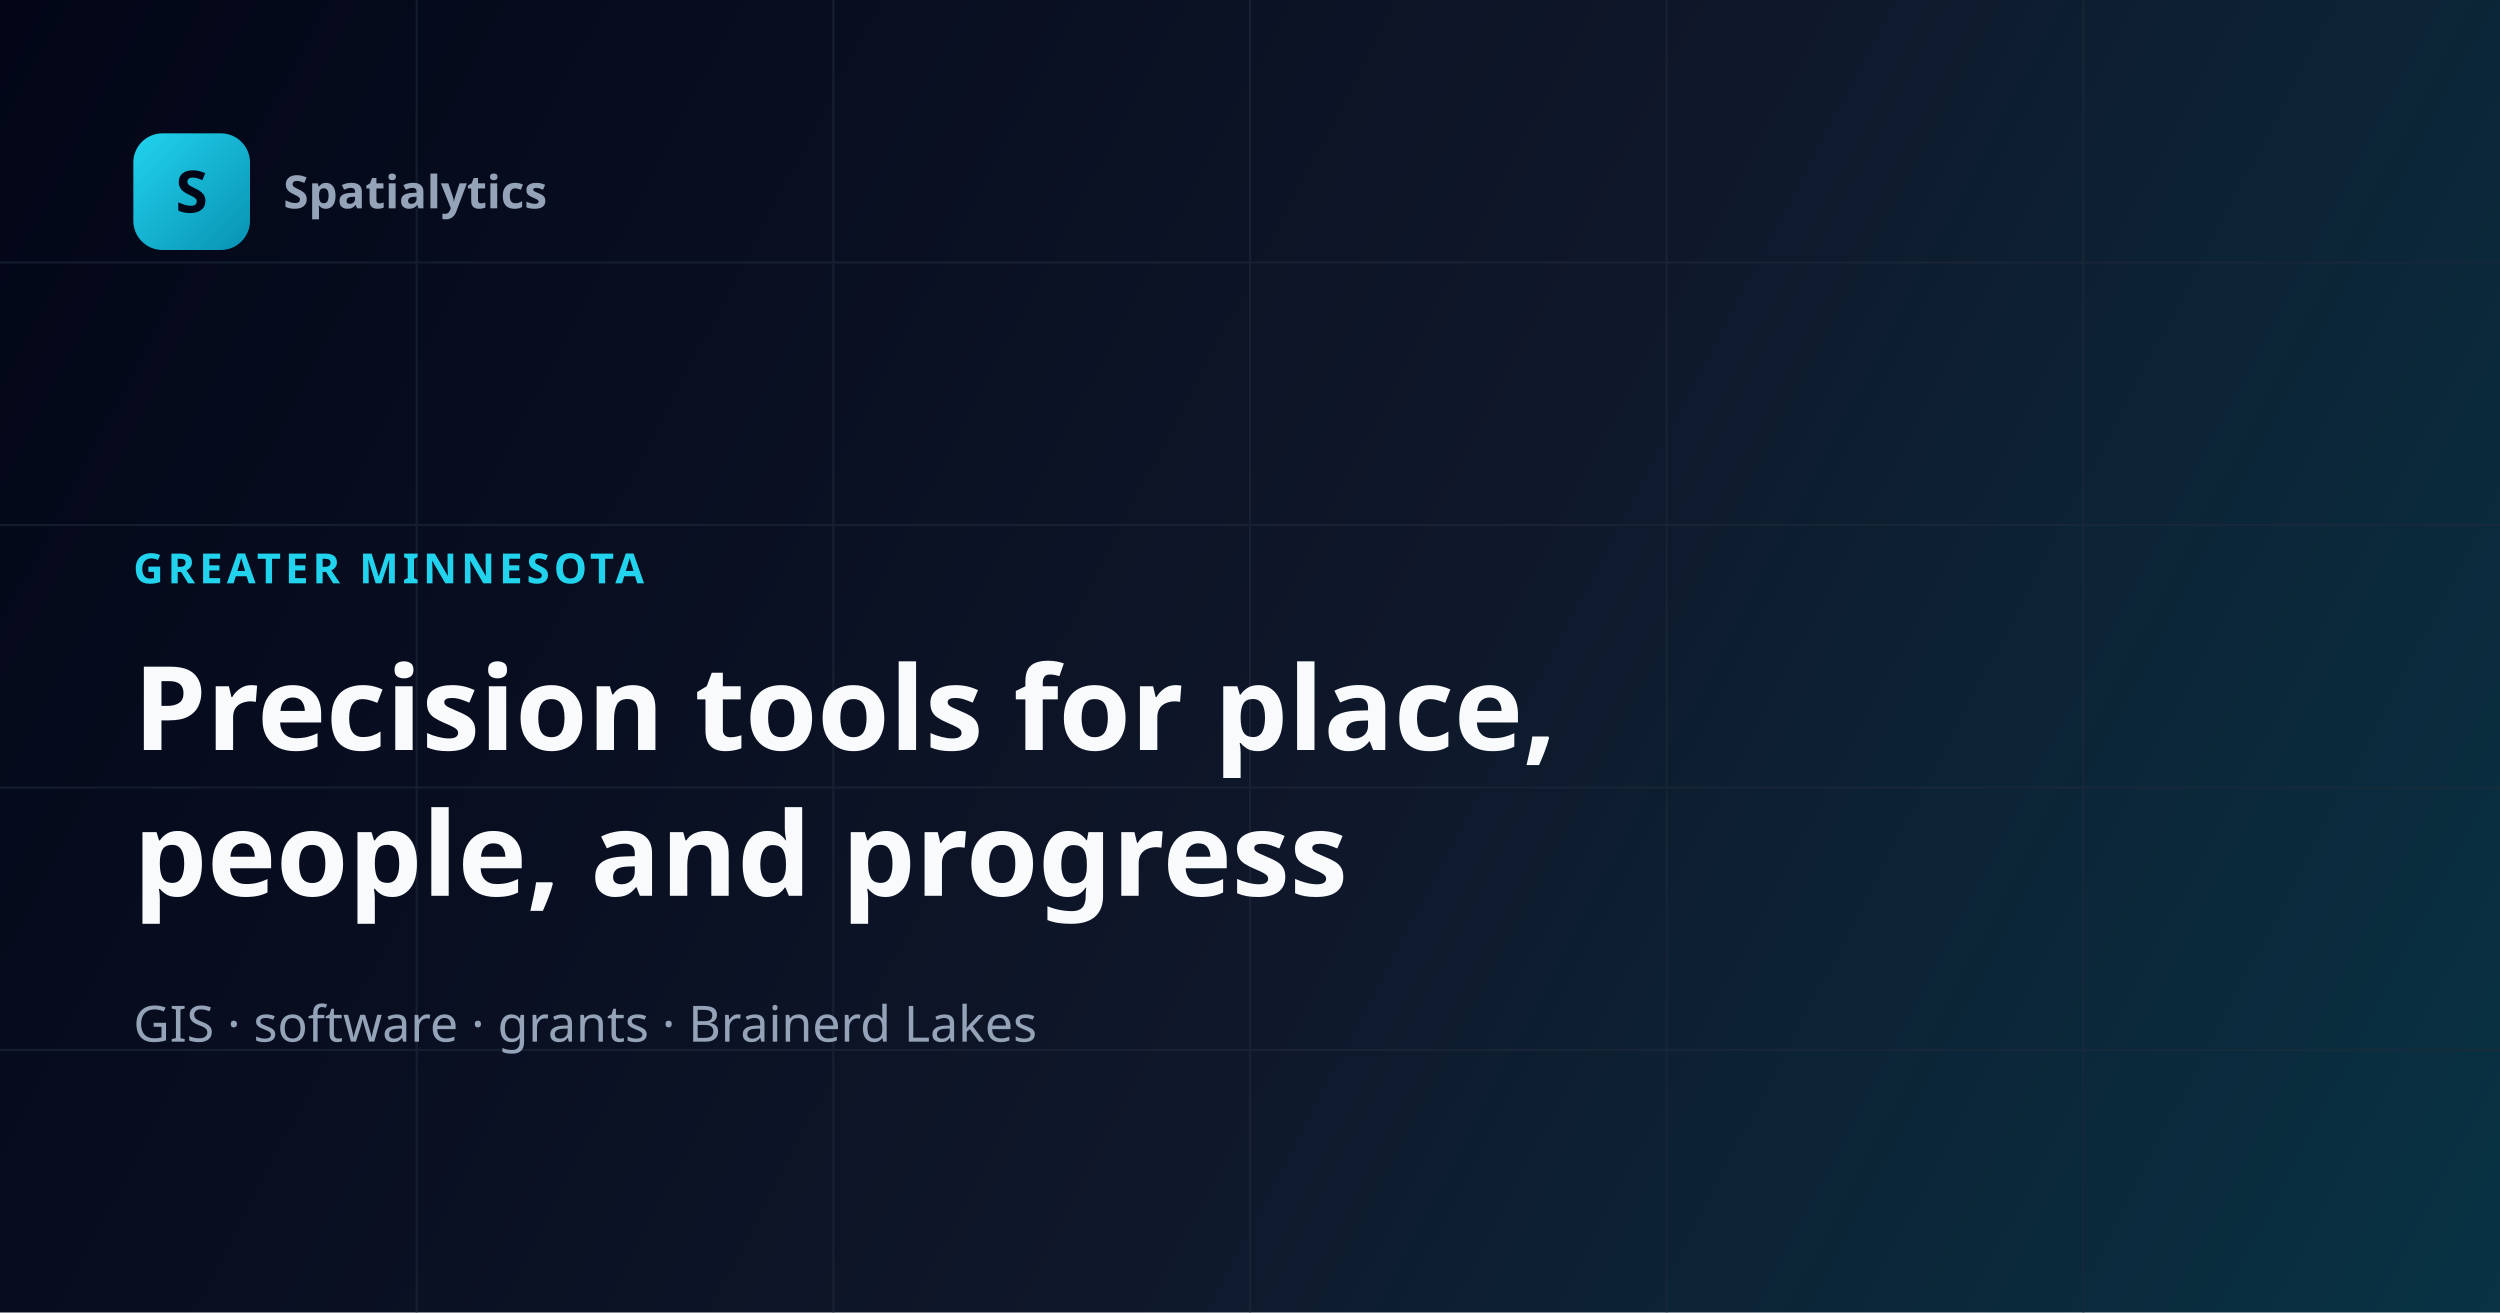
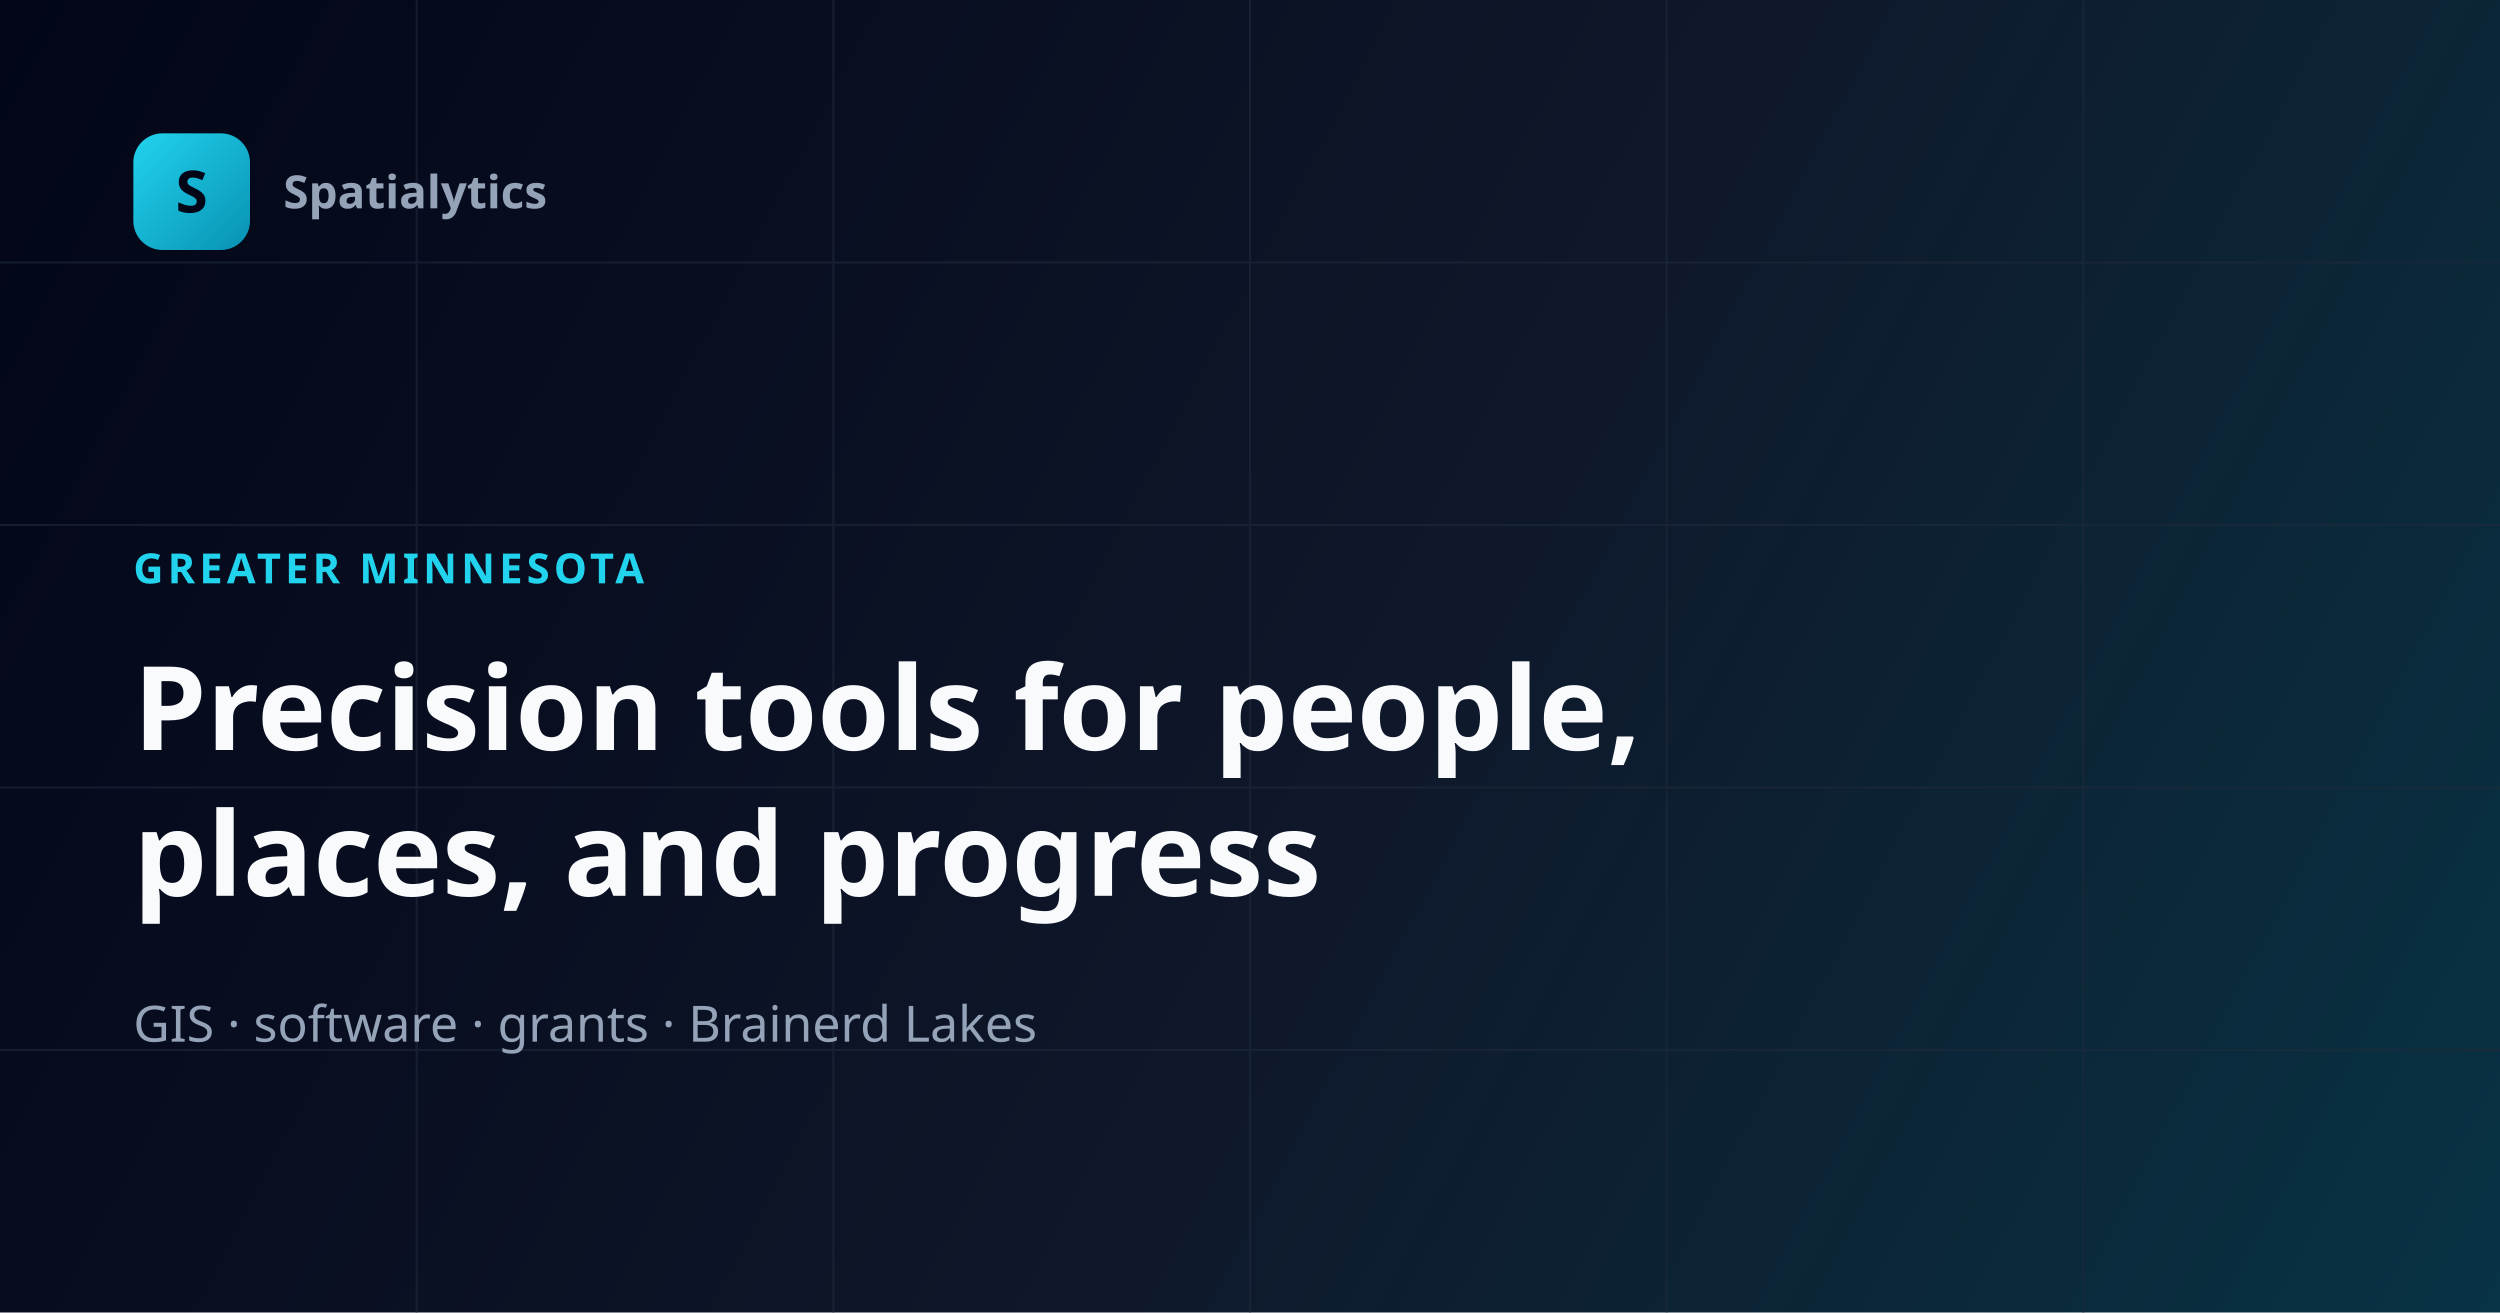
<svg xmlns="http://www.w3.org/2000/svg" width="1200" height="630" viewBox="0 0 1200 630" fill="none">
  <defs>
    <linearGradient id="bg" x1="0" y1="0" x2="1200" y2="630" gradientUnits="userSpaceOnUse">
      <stop stop-color="#020617" />
      <stop offset="0.55" stop-color="#0f172a" />
      <stop offset="1" stop-color="#083344" />
    </linearGradient>
    <linearGradient id="mark" x1="64" y1="64" x2="120" y2="120" gradientUnits="userSpaceOnUse">
      <stop stop-color="#22d3ee" />
      <stop offset="1" stop-color="#0891b2" />
    </linearGradient>
  </defs>
  <rect width="1200" height="630" fill="url(#bg)" />
  <g stroke="#1e293b" stroke-width="1" opacity="0.6">
    <path d="M0 126H1200M0 252H1200M0 378H1200M0 504H1200" />
    <path d="M200 0V630M400 0V630M600 0V630M800 0V630M1000 0V630" />
  </g>
  <rect x="64" y="64" width="56" height="56" rx="14" fill="url(#mark)" />
  <text x="92" y="102" text-anchor="middle" font-family="system-ui,Segoe UI,sans-serif" font-size="28" font-weight="900" fill="#020617">S</text>
  <text x="136" y="100" font-family="system-ui,Segoe UI,sans-serif" font-size="22" font-weight="600" fill="#94a3b8">Spatialytics</text>
  <text x="64" y="280" font-family="system-ui,Segoe UI,sans-serif" font-size="20" font-weight="600" fill="#22d3ee" letter-spacing="2">GREATER MINNESOTA</text>
-   <text x="64" y="360" font-family="system-ui,Segoe UI,sans-serif" font-size="56" font-weight="800" fill="#f8fafc">Precision tools for place,</text>
-   <text x="64" y="430" font-family="system-ui,Segoe UI,sans-serif" font-size="56" font-weight="800" fill="#f8fafc">people, and progress</text>
+   <text x="64" y="360" font-family="system-ui,Segoe UI,sans-serif" font-size="56" font-weight="800" fill="#f8fafc">Precision tools for people,</text>
+   <text x="64" y="430" font-family="system-ui,Segoe UI,sans-serif" font-size="56" font-weight="800" fill="#f8fafc">places, and progress</text>
  <text x="64" y="500" font-family="system-ui,Segoe UI,sans-serif" font-size="24" fill="#94a3b8">GIS · software · grants · Brainerd Lakes</text>
</svg>
